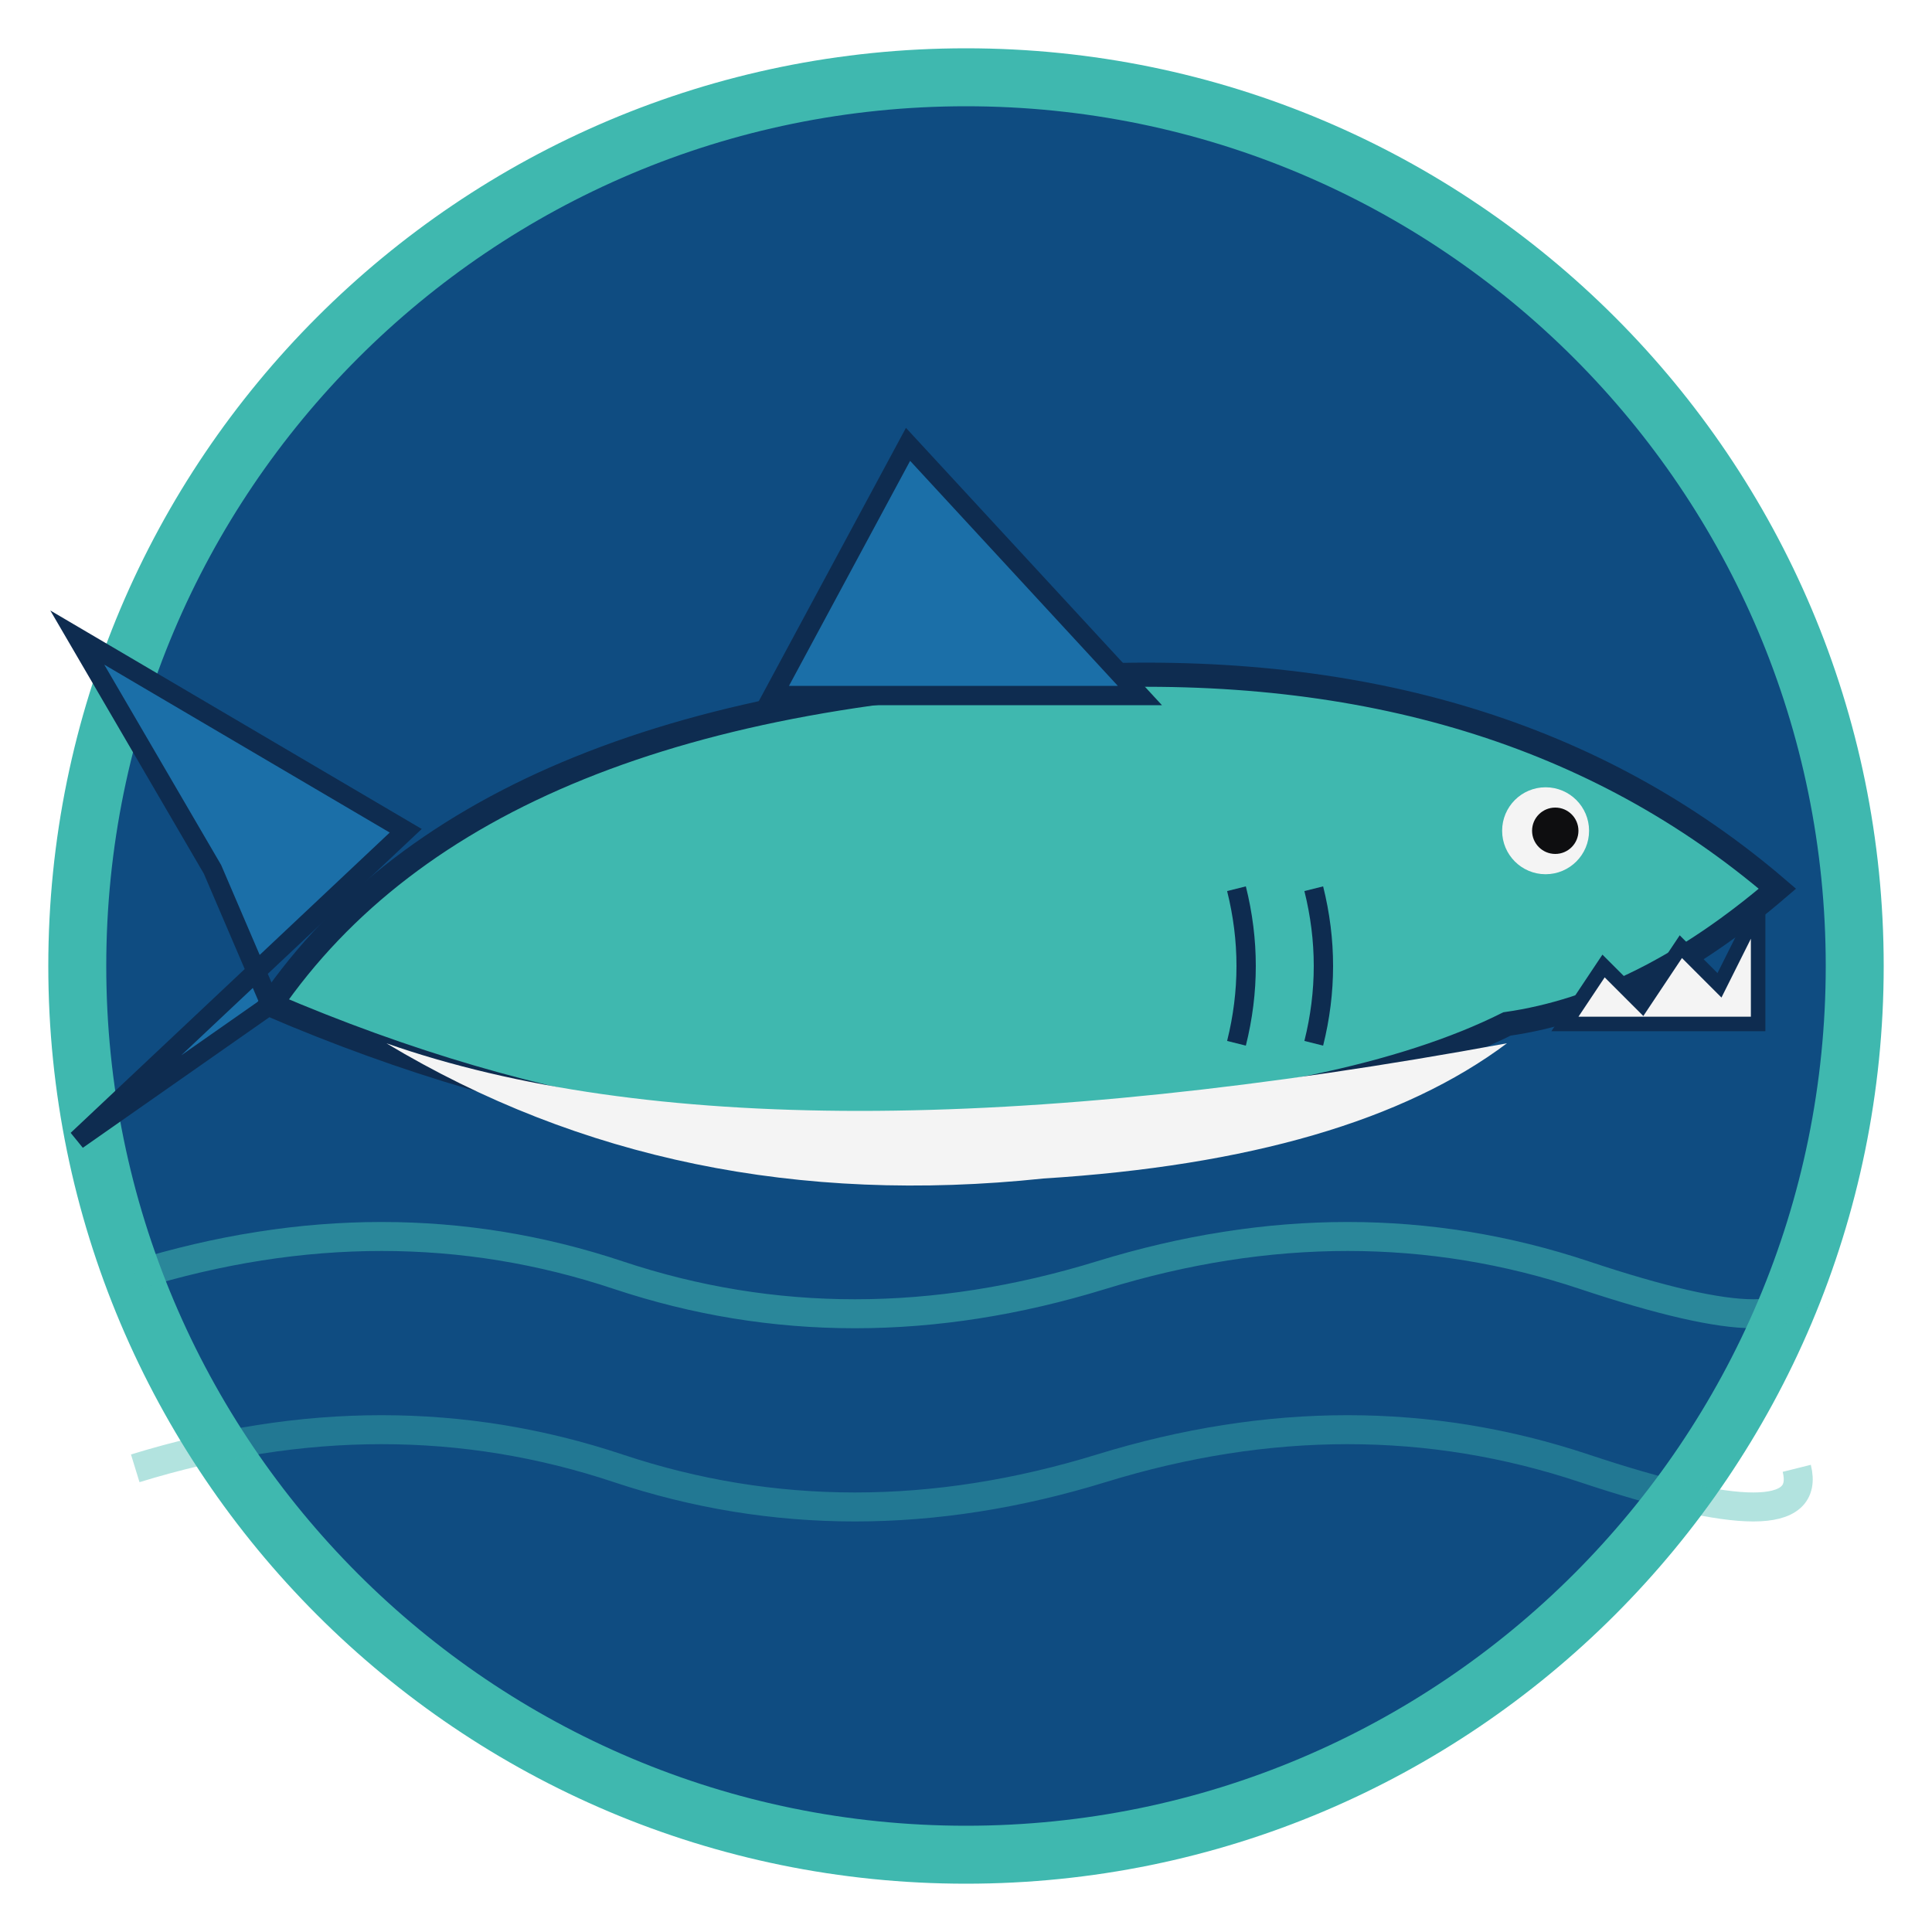
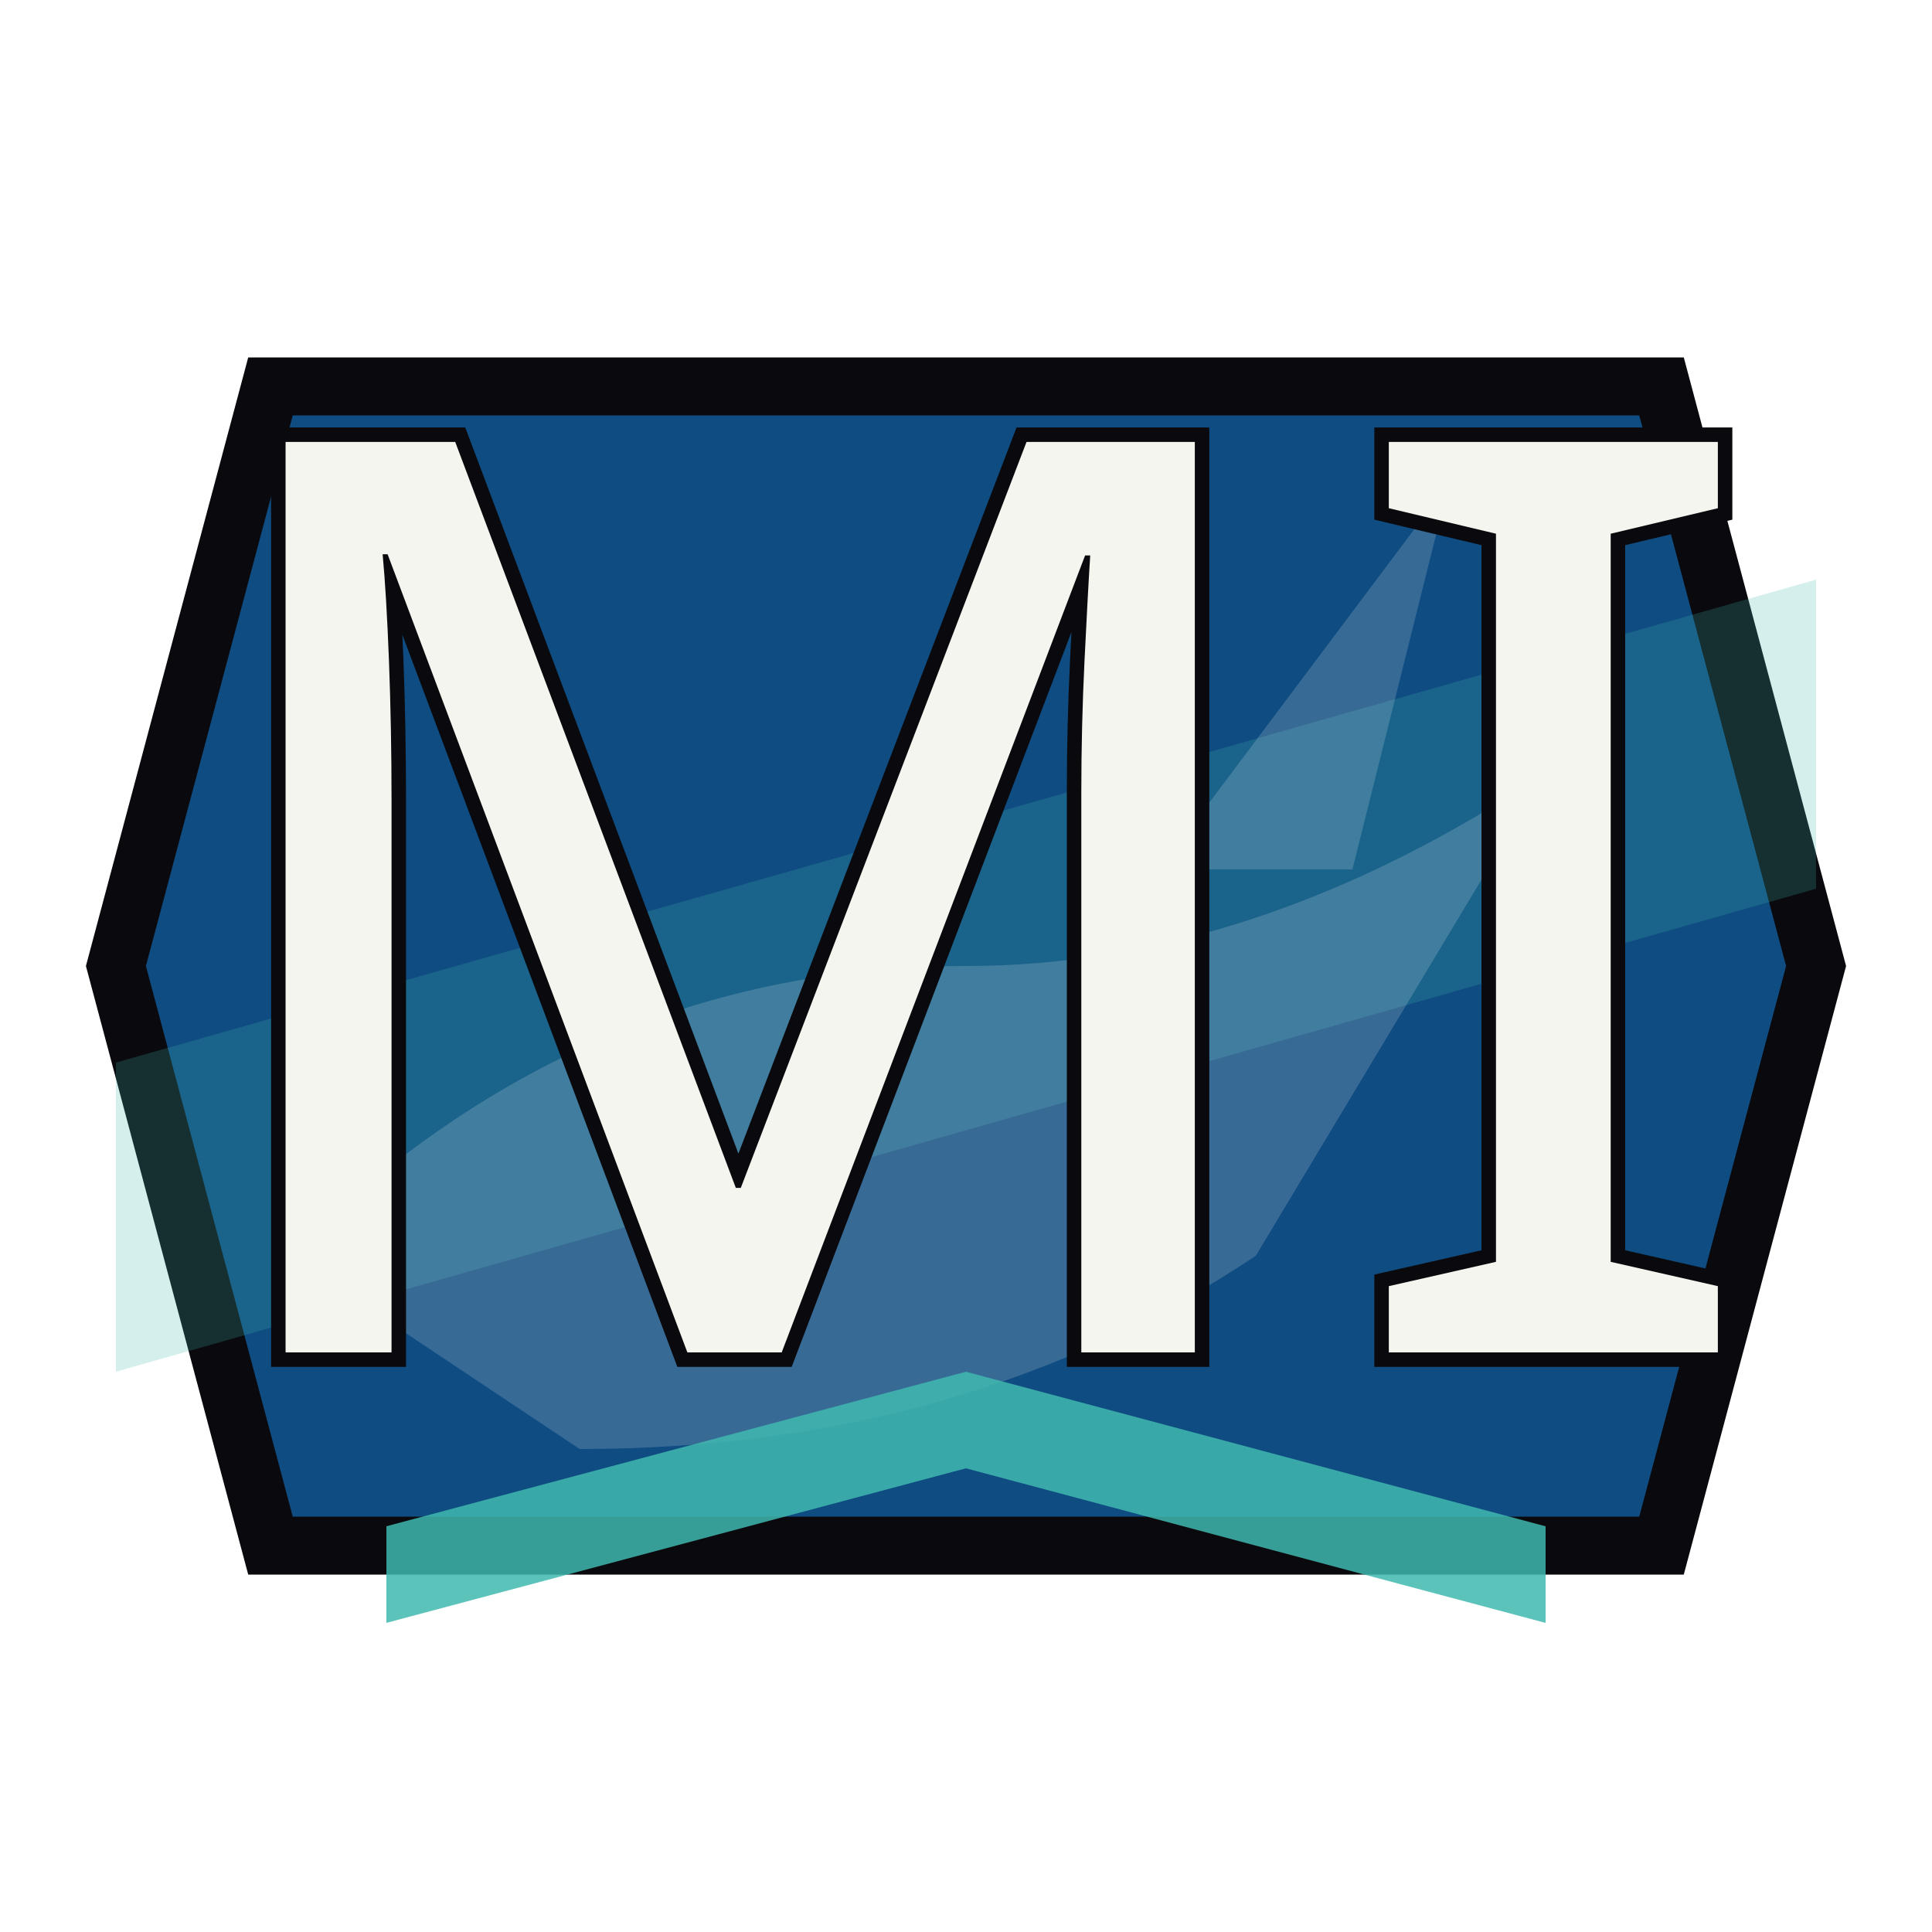
<svg xmlns="http://www.w3.org/2000/svg" viewBox="0 0 200 200">
-   <circle cx="100" cy="100" r="92" fill="#0F4C81" />
-   <circle cx="100" cy="100" r="92" fill="none" stroke="#3FB8AF" stroke-width="6" />
-   <path d="M14 132 Q40 124 64 132 T114 132 T164 132 T186 132" stroke="#3FB8AF" stroke-width="3" fill="none" opacity="0.55" />
-   <path d="M14 152 Q40 144 64 152 T114 152 T164 152 T186 152" stroke="#3FB8AF" stroke-width="3" fill="none" opacity="0.4" />
-   <g transform="translate(100 100)">
-     <path d="M-78 -10 L-92 -34 L-58 -14 L-92 18 L-72 4 Z" fill="#1B6FA8" stroke="#0E2C50" stroke-width="2" />
-     <path d="M-72 4 Q-50 -28 12 -30 Q56 -32 84 -8 Q70 4 56 6 Q40 14 8 16 Q-30 22 -72 4 Z" fill="#3FB8AF" stroke="#0E2C50" stroke-width="2.5" />
-     <path d="M-60 8 Q-20 22 56 8 Q40 20 8 22 Q-30 26 -60 8 Z" fill="#F4F4F4" />
-     <path d="M-20 -28 L-6 -54 L18 -28 Z" fill="#1B6FA8" stroke="#0E2C50" stroke-width="2" />
-     <path d="M28 -8 Q30 0 28 8" stroke="#0E2C50" stroke-width="2" fill="none" />
-     <path d="M36 -8 Q38 0 36 8" stroke="#0E2C50" stroke-width="2" fill="none" />
-     <circle cx="60" cy="-14" r="4.5" fill="#F4F4F4" />
-     <circle cx="61" cy="-14" r="2.4" fill="#0E0E10" />
-     <path d="M82 -6 L78 2 L74 -2 L70 4 L66 0 L62 6 L82 6 Z" fill="#F4F4F4" stroke="#0E2C50" stroke-width="1.5" />
-   </g>
+   <path d="M28 40 L172 40 L188 100 L172 160 L28 160 L12 100 Z" fill="#0F4C81" stroke="#0A0A0E" stroke-width="6" />
+   <path d="M12 110 L188 60 L188 92 L12 142 Z" fill="#3FB8AF" opacity="0.22" />
+   <path d="M30 130 Q60 100 100 100 Q130 100 160 80 L130 130 Q100 150 60 150 Z M120 90 L150 50 L140 90 Z" fill="#F4F4F4" opacity="0.18" />
+   <path d="M40 158 L100 142 L160 158 L160 168 L100 152 L40 168 Z" fill="#3FB8AF" opacity="0.85" />
+   <text x="100" y="140" text-anchor="middle" font-family="Anton, Impact, 'Archivo Black', sans-serif" font-weight="400" font-size="132" fill="#F4F5EE" stroke="#0A0A0E" stroke-width="3" paint-order="stroke fill" letter-spacing="2">MI</text>
</svg>
